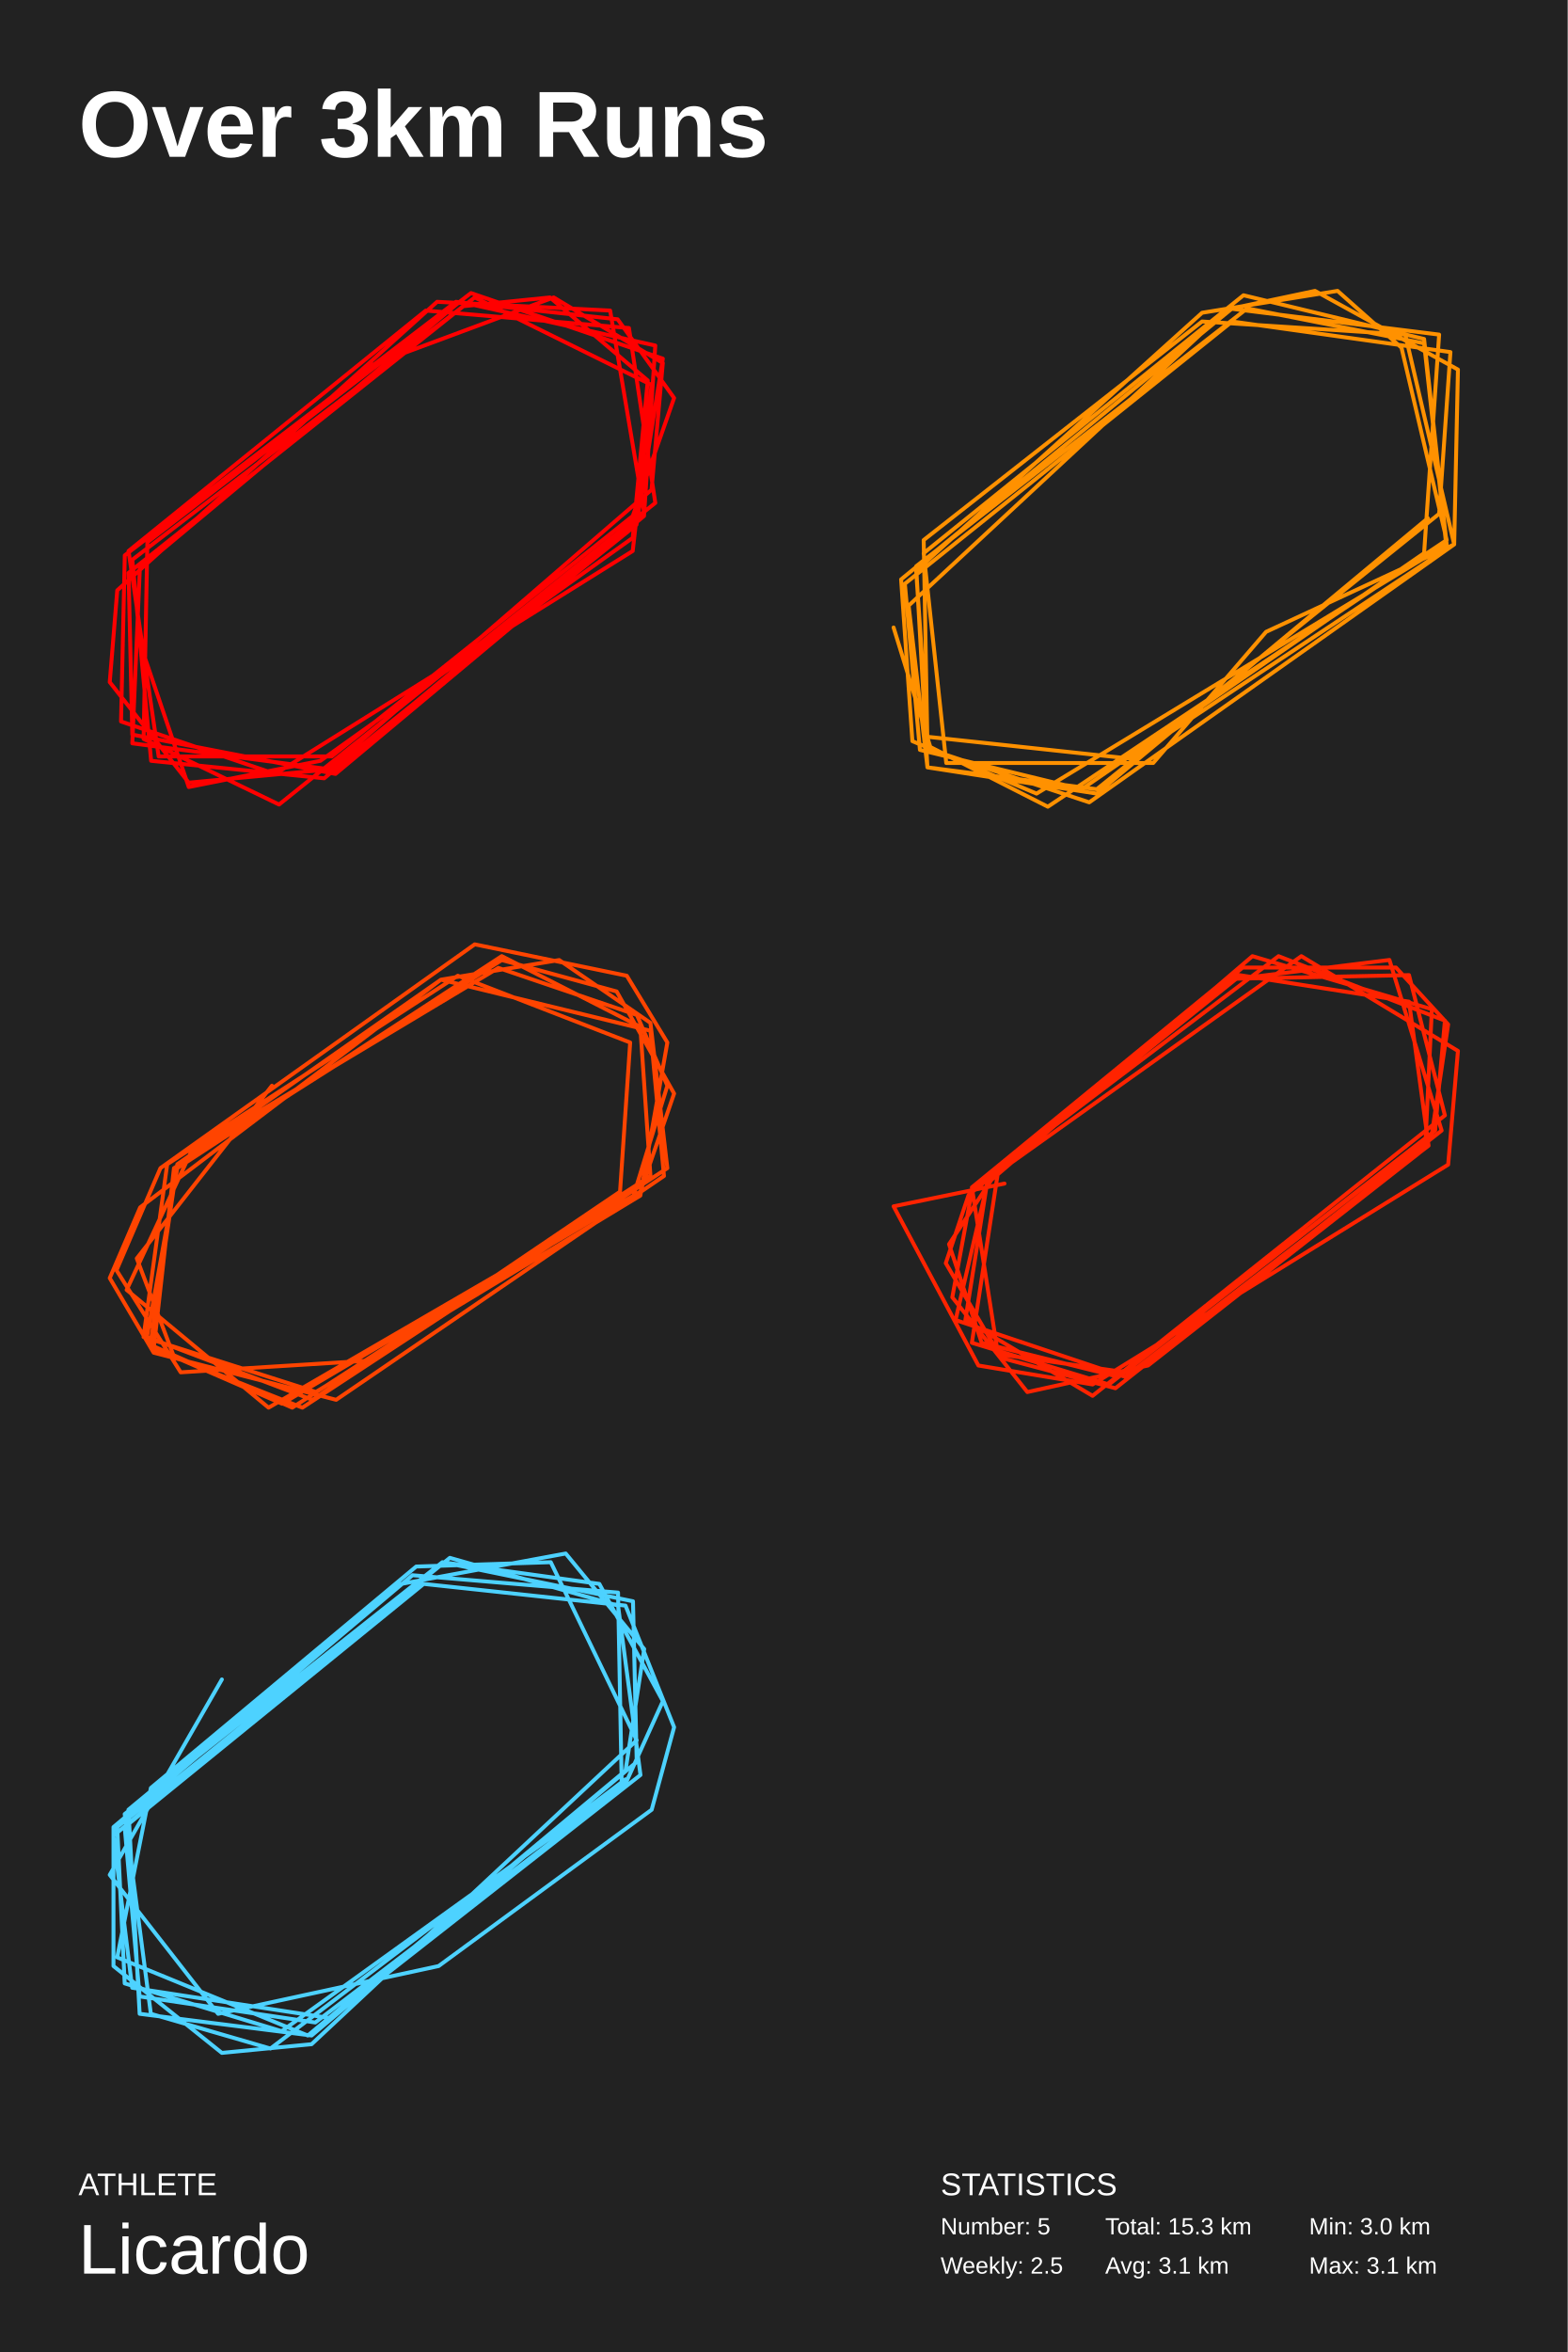
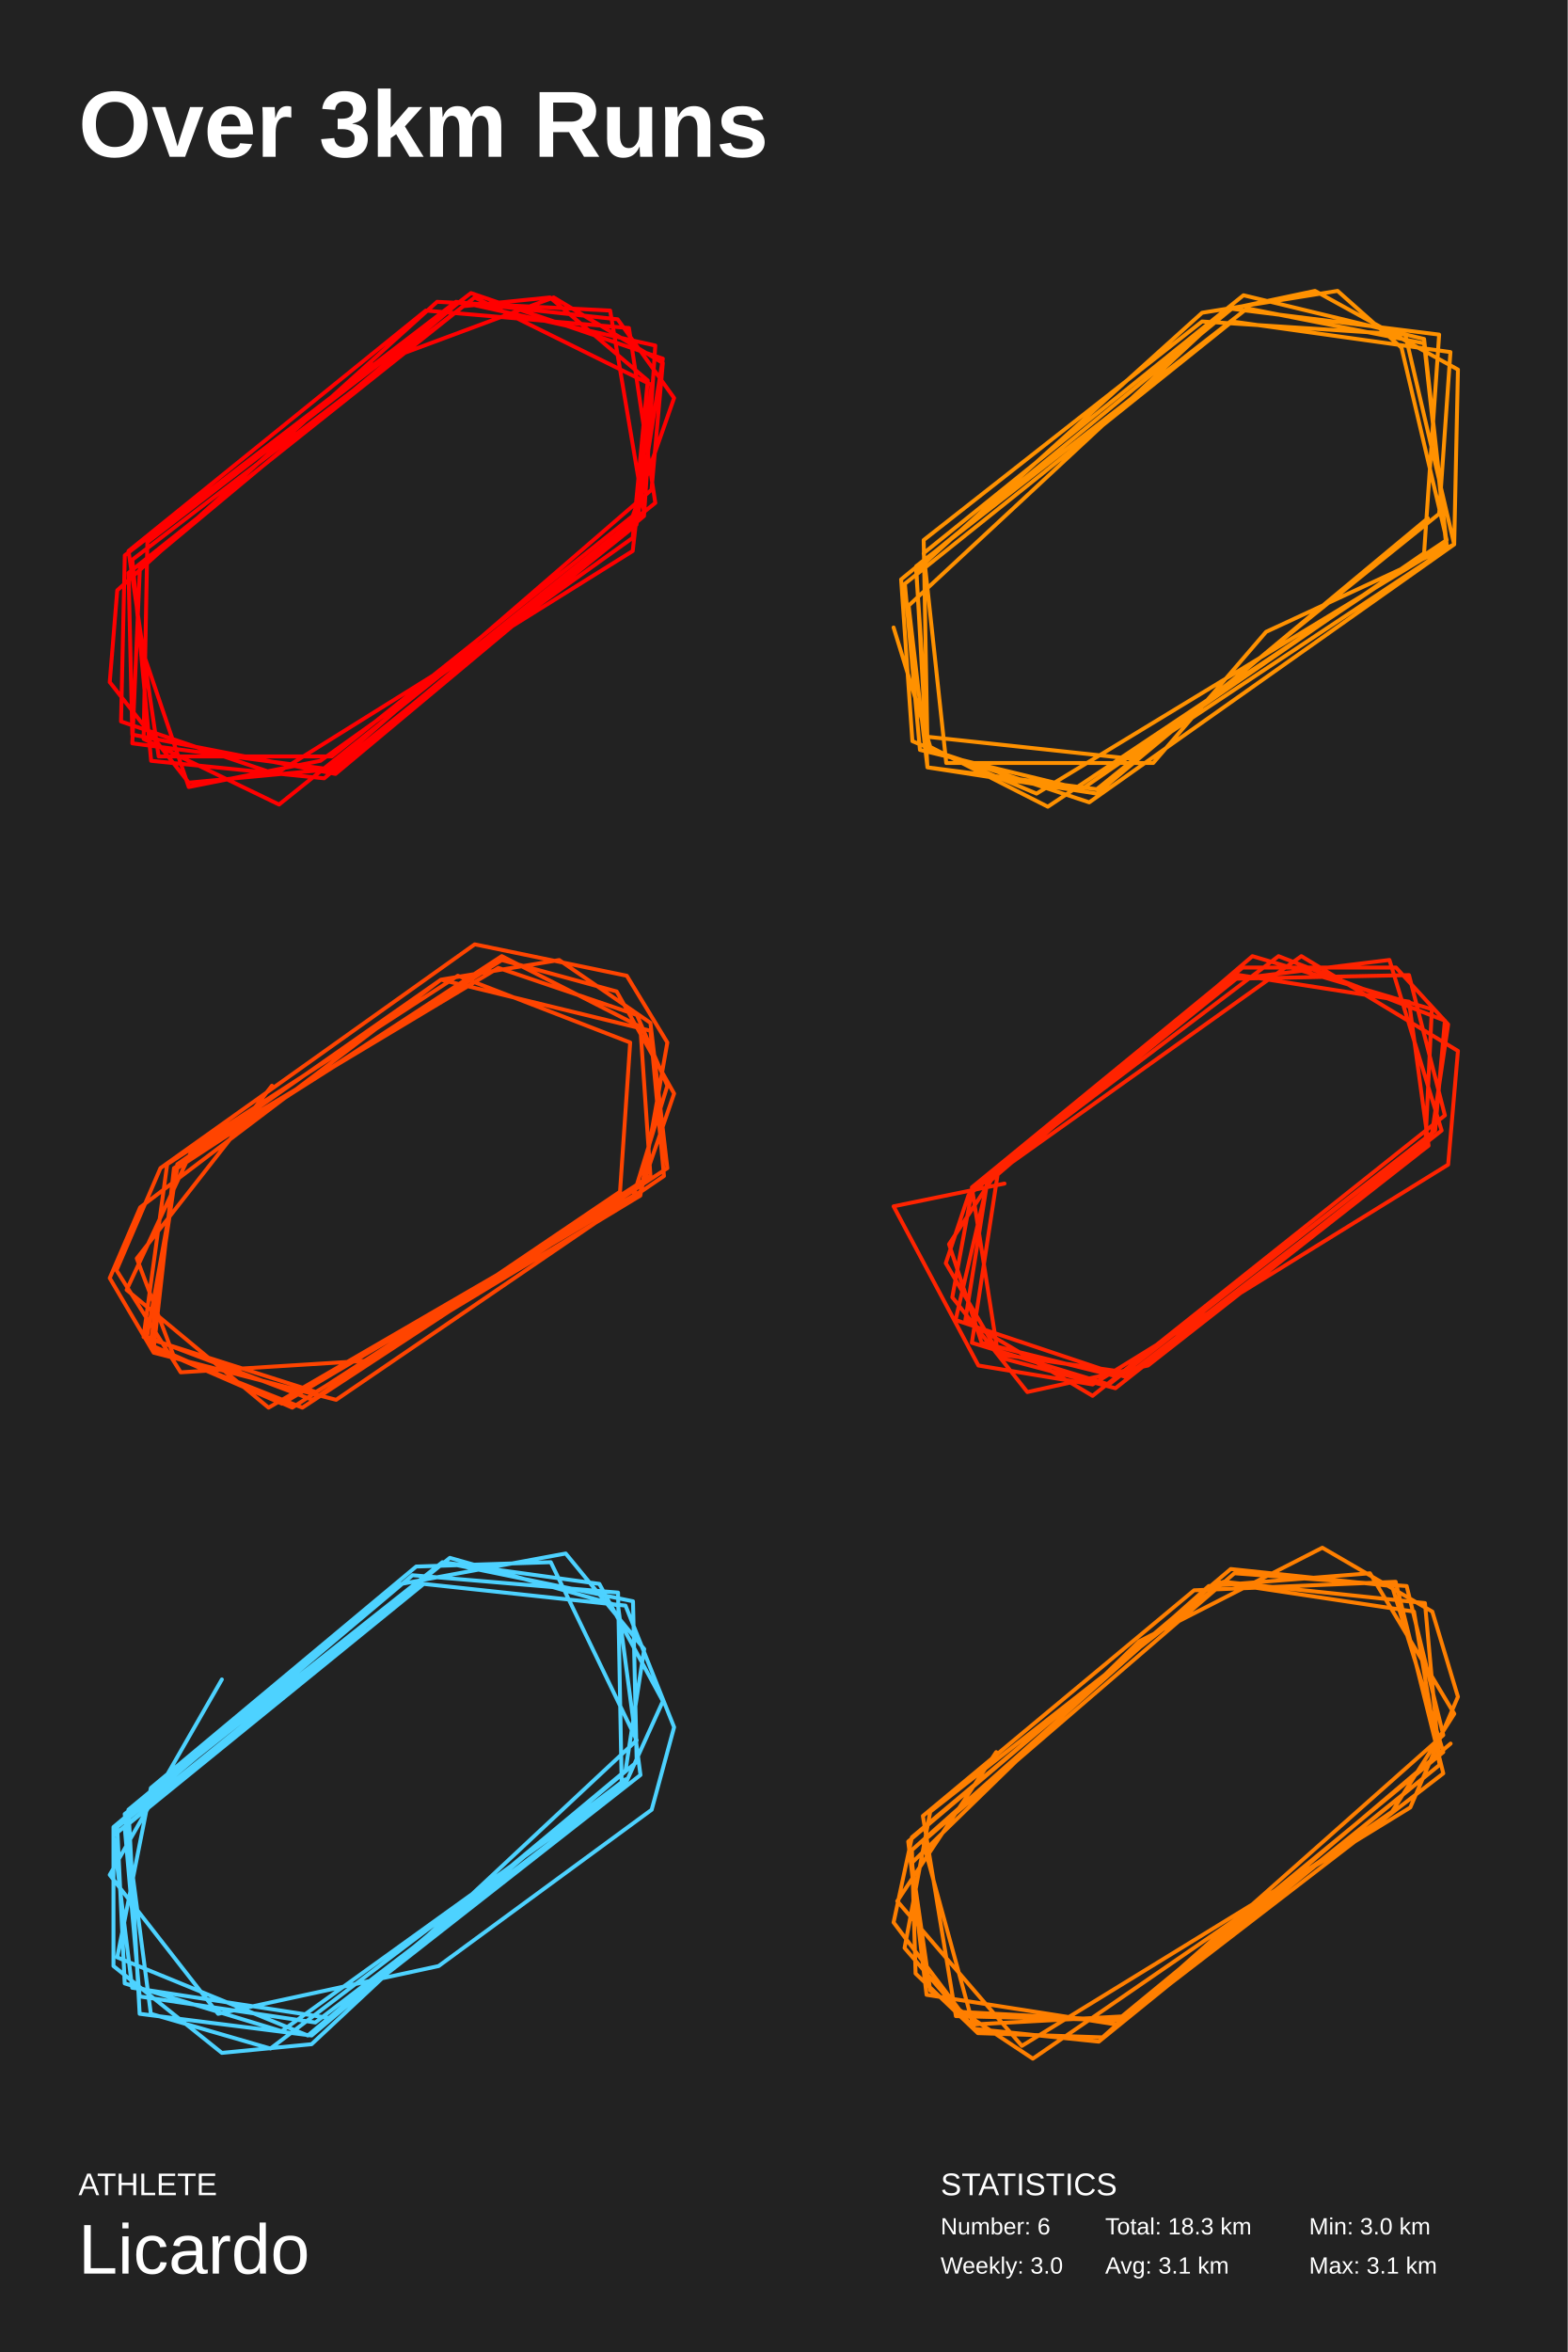
<svg xmlns="http://www.w3.org/2000/svg" baseProfile="full" height="300mm" version="1.1" viewBox="0,0,200,300" width="200mm">
  <defs />
  <rect fill="#222222" height="300" width="200" x="0" y="0" />
  <text fill="#FFFFFF" style="font-size:12px; font-family:Arial; font-weight:bold;" x="10" y="20">Over 3km Runs</text>
  <text fill="#FFFFFF" style="font-size:4px; font-family:Arial" x="10" y="280">ATHLETE</text>
  <text fill="#FFFFFF" style="font-size:9px; font-family:Arial" x="10" y="290">Licardo</text>
  <text fill="#FFFFFF" style="font-size:4px; font-family:Arial" x="120" y="280">STATISTICS</text>
-   <text fill="#FFFFFF" style="font-size:3px; font-family:Arial" x="120" y="285">Number: 5</text>
-   <text fill="#FFFFFF" style="font-size:3px; font-family:Arial" x="120" y="290">Weekly: 2.5</text>
-   <text fill="#FFFFFF" style="font-size:3px; font-family:Arial" x="141" y="285">Total: 15.3 km</text>
+   <text fill="#FFFFFF" style="font-size:3px; font-family:Arial" x="120" y="285">Number: 6</text>
+   <text fill="#FFFFFF" style="font-size:3px; font-family:Arial" x="120" y="290">Weekly: 3.0</text>
+   <text fill="#FFFFFF" style="font-size:3px; font-family:Arial" x="141" y="285">Total: 18.3 km</text>
  <text fill="#FFFFFF" style="font-size:3px; font-family:Arial" x="141" y="290">Avg: 3.1 km</text>
  <text fill="#FFFFFF" style="font-size:3px; font-family:Arial" x="167" y="285">Min: 3.0 km</text>
  <text fill="#FFFFFF" style="font-size:3px; font-family:Arial" x="167" y="290">Max: 3.1 km</text>
  <polyline fill="none" points="17.84,81.988 24.08,100.388 40.88,97.043 80.72,68.606 82.64,48.533 70.16,37.939 59.12,39.054 16.4,73.067 16.88,93.697 42.8,98.715 82.16,65.818 83.6,44.073 58.64,38.497 17.84,72.509 16.88,94.812 42.32,98.158 81.2,66.933 84.56,45.745 60.08,37.382 18.8,69.164 18.32,94.255 35.6,102.618 83.6,64.146 80.24,41.842 54.32,39.612 16.4,70.279 20.24,96.485 42.32,96.485 80.72,65.818 86.0,50.764 78.8,40.727 58.16,38.497 15.92,70.836 15.44,92.024 35.12,98.715 80.72,70.279 83.12,49.091 60.56,37.939 16.88,71.394 19.28,97.043 41.36,99.273 82.16,65.261 77.84,39.612 55.76,38.497 14.96,75.297 14.0,87.006 24.08,99.83 41.84,98.158 83.12,62.473 84.56,46.303 70.64,37.939 46.64,46.861" stroke="#ff0000" stroke-linecap="round" stroke-linejoin="round" stroke-width="0.5" />
  <polyline fill="none" points="114.0,80.036 118.8,95.649 138.96,102.34 185.52,69.443 186.0,47.139 167.76,37.103 157.2,39.333 114.96,73.903 116.4,94.533 132.24,101.224 184.56,69.443 181.68,43.236 158.64,37.66 117.84,70.558 120.72,97.321 147.12,97.321 161.52,80.594 185.52,69.443 179.28,42.679 153.36,41.006 117.84,68.885 118.32,95.091 133.68,102.897 184.56,68.885 178.8,44.351 170.64,37.103 153.36,39.891 116.88,72.788 118.32,93.976 144.24,96.764 184.56,70 181.68,43.794 159.12,39.333 116.88,72.23 118.32,97.879 139.92,100.667 183.6,65.539 185.04,44.909 157.2,41.006 115.44,74.461 117.36,95.649 138.0,100.667 181.68,70.558 183.6,42.679 156.72,39.333 115.92,77.249 118.32,97.879 139.92,101.224 182.16,66.097" stroke="#ff9100" stroke-linecap="round" stroke-linejoin="round" stroke-width="0.5" />
  <polyline fill="none" points="34.695,138.481 17.449,160.517 22.192,173.038 35.988,179.047 80.826,152.504 85.138,138.481 81.257,129.466 63.581,123.457 24.347,146.995 16.156,164.524 34.263,179.548 81.689,152.003 86.0,139.483 78.671,126.462 64.012,122.455 22.192,148.998 19.605,172.036 38.575,179.548 85.138,148.998 82.982,130.468 71.341,122.455 56.251,124.959 17.88,154.007 14.0,163.021 19.605,172.537 42.886,178.547 84.707,150 82.982,131.47 56.251,124.959 22.623,148.498 19.174,171.535 37.281,179.548 82.982,150 81.689,130.969 64.012,121.954 22.623,148.998 18.743,170.534 39.868,178.547 79.102,152.003 80.395,132.972 58.407,124.458 21.329,148.498 18.311,170.534 40.299,177.545 81.689,152.504 85.138,132.972 79.964,124.458 60.563,120.452 20.467,148.998 14.862,162.02 23.054,175.041 47.198,173.539" stroke="#ff4400" stroke-linecap="round" stroke-linejoin="round" stroke-width="0.5" />
  <polyline fill="none" points="128.15,150.967 114.0,153.868 124.821,174.172 139.387,176.59 184.751,148.55 186.0,134.046 166.023,121.96 127.318,149.517 123.988,171.272 141.468,176.59 182.671,144.682 184.751,130.662 178.092,123.41 158.532,123.41 126.069,150.484 121.908,168.371 143.549,175.623 181.838,146.132 182.671,128.728 159.78,121.96 126.486,150.484 121.075,158.702 125.237,171.272 142.717,175.623 183.087,144.199 184.335,130.179 163.11,121.96 126.069,150 123.156,168.371 139.387,178.04 184.335,142.265 179.757,124.377 156.451,124.861 123.988,151.45 127.318,172.722 144.382,175.139 182.254,146.132 179.757,127.761 158.116,124.377 123.572,152.417 120.659,161.119 127.734,173.206 142.301,177.073 183.919,144.199 177.26,122.443 157.699,124.861 123.988,151.934 121.491,165.47 131.064,177.557 146.462,174.172 181.006,147.099" stroke="#ff2300" stroke-linecap="round" stroke-linejoin="round" stroke-width="0.5" />
  <polyline fill="none" points="28.305,214.214 14.0,239.139 27.828,256.863 55.96,250.771 83.139,230.831 86.0,220.307 79.801,204.798 54.053,202.029 15.907,233.046 17.815,254.648 40.225,257.971 79.325,228.061 78.848,203.137 52.623,200.921 14.477,233.046 14.477,250.771 28.305,261.848 39.748,260.741 81.232,221.969 70.265,199.259 53.099,199.813 19.245,228.061 14.954,249.663 39.272,259.633 79.801,225.846 82.185,210.337 72.172,198.152 51.192,202.029 16.384,230.831 17.815,256.863 39.748,259.633 81.232,224.738 80.755,204.244 56.437,199.259 14.477,234.154 16.861,253.54 42.132,257.417 81.709,226.4 78.848,204.798 57.391,198.705 14.954,233.046 15.907,252.986 35.934,259.079 79.801,227.508 84.57,216.984 76.464,202.029 56.437,199.259 15.907,231.385 19.245,256.863 34.503,261.295 79.801,226.954" stroke="#4dd2ff" stroke-linecap="round" stroke-linejoin="round" stroke-width="0.5" />
+   <polyline fill="none" points="127.091,223.483 114.468,242.491 130.364,260.956 179.922,230.543 186.0,216.423 182.727,205.561 168.701,197.414 145.325,209.362 116.338,237.603 118.675,253.896 131.766,262.586 177.584,231.086 185.532,218.595 174.779,200.673 154.208,202.302 116.338,235.974 116.805,251.724 124.753,259.327 140.649,259.87 184.13,221.311 179.455,202.302 157.481,200.673 117.74,234.888 124.286,258.784 140.182,260.413 183.662,225.112 181.792,204.475 156.078,201.759 118.675,231.086 115.403,248.465 122.416,256.612 142.519,257.698 184.13,223.483 177.584,202.302 157.013,200.13 115.87,234.888 118.208,254.439 142.519,258.241 183.662,225.112 180.39,205.561 155.143,201.759 116.338,234.345 114.0,245.207 123.818,258.241 143.922,257.155 184.13,226.198 178.052,201.759 152.338,202.845 117.74,231.629 121.948,257.155 143.455,257.698 185.065,222.397" stroke="#ff7f00" stroke-linecap="round" stroke-linejoin="round" stroke-width="0.5" />
</svg>
